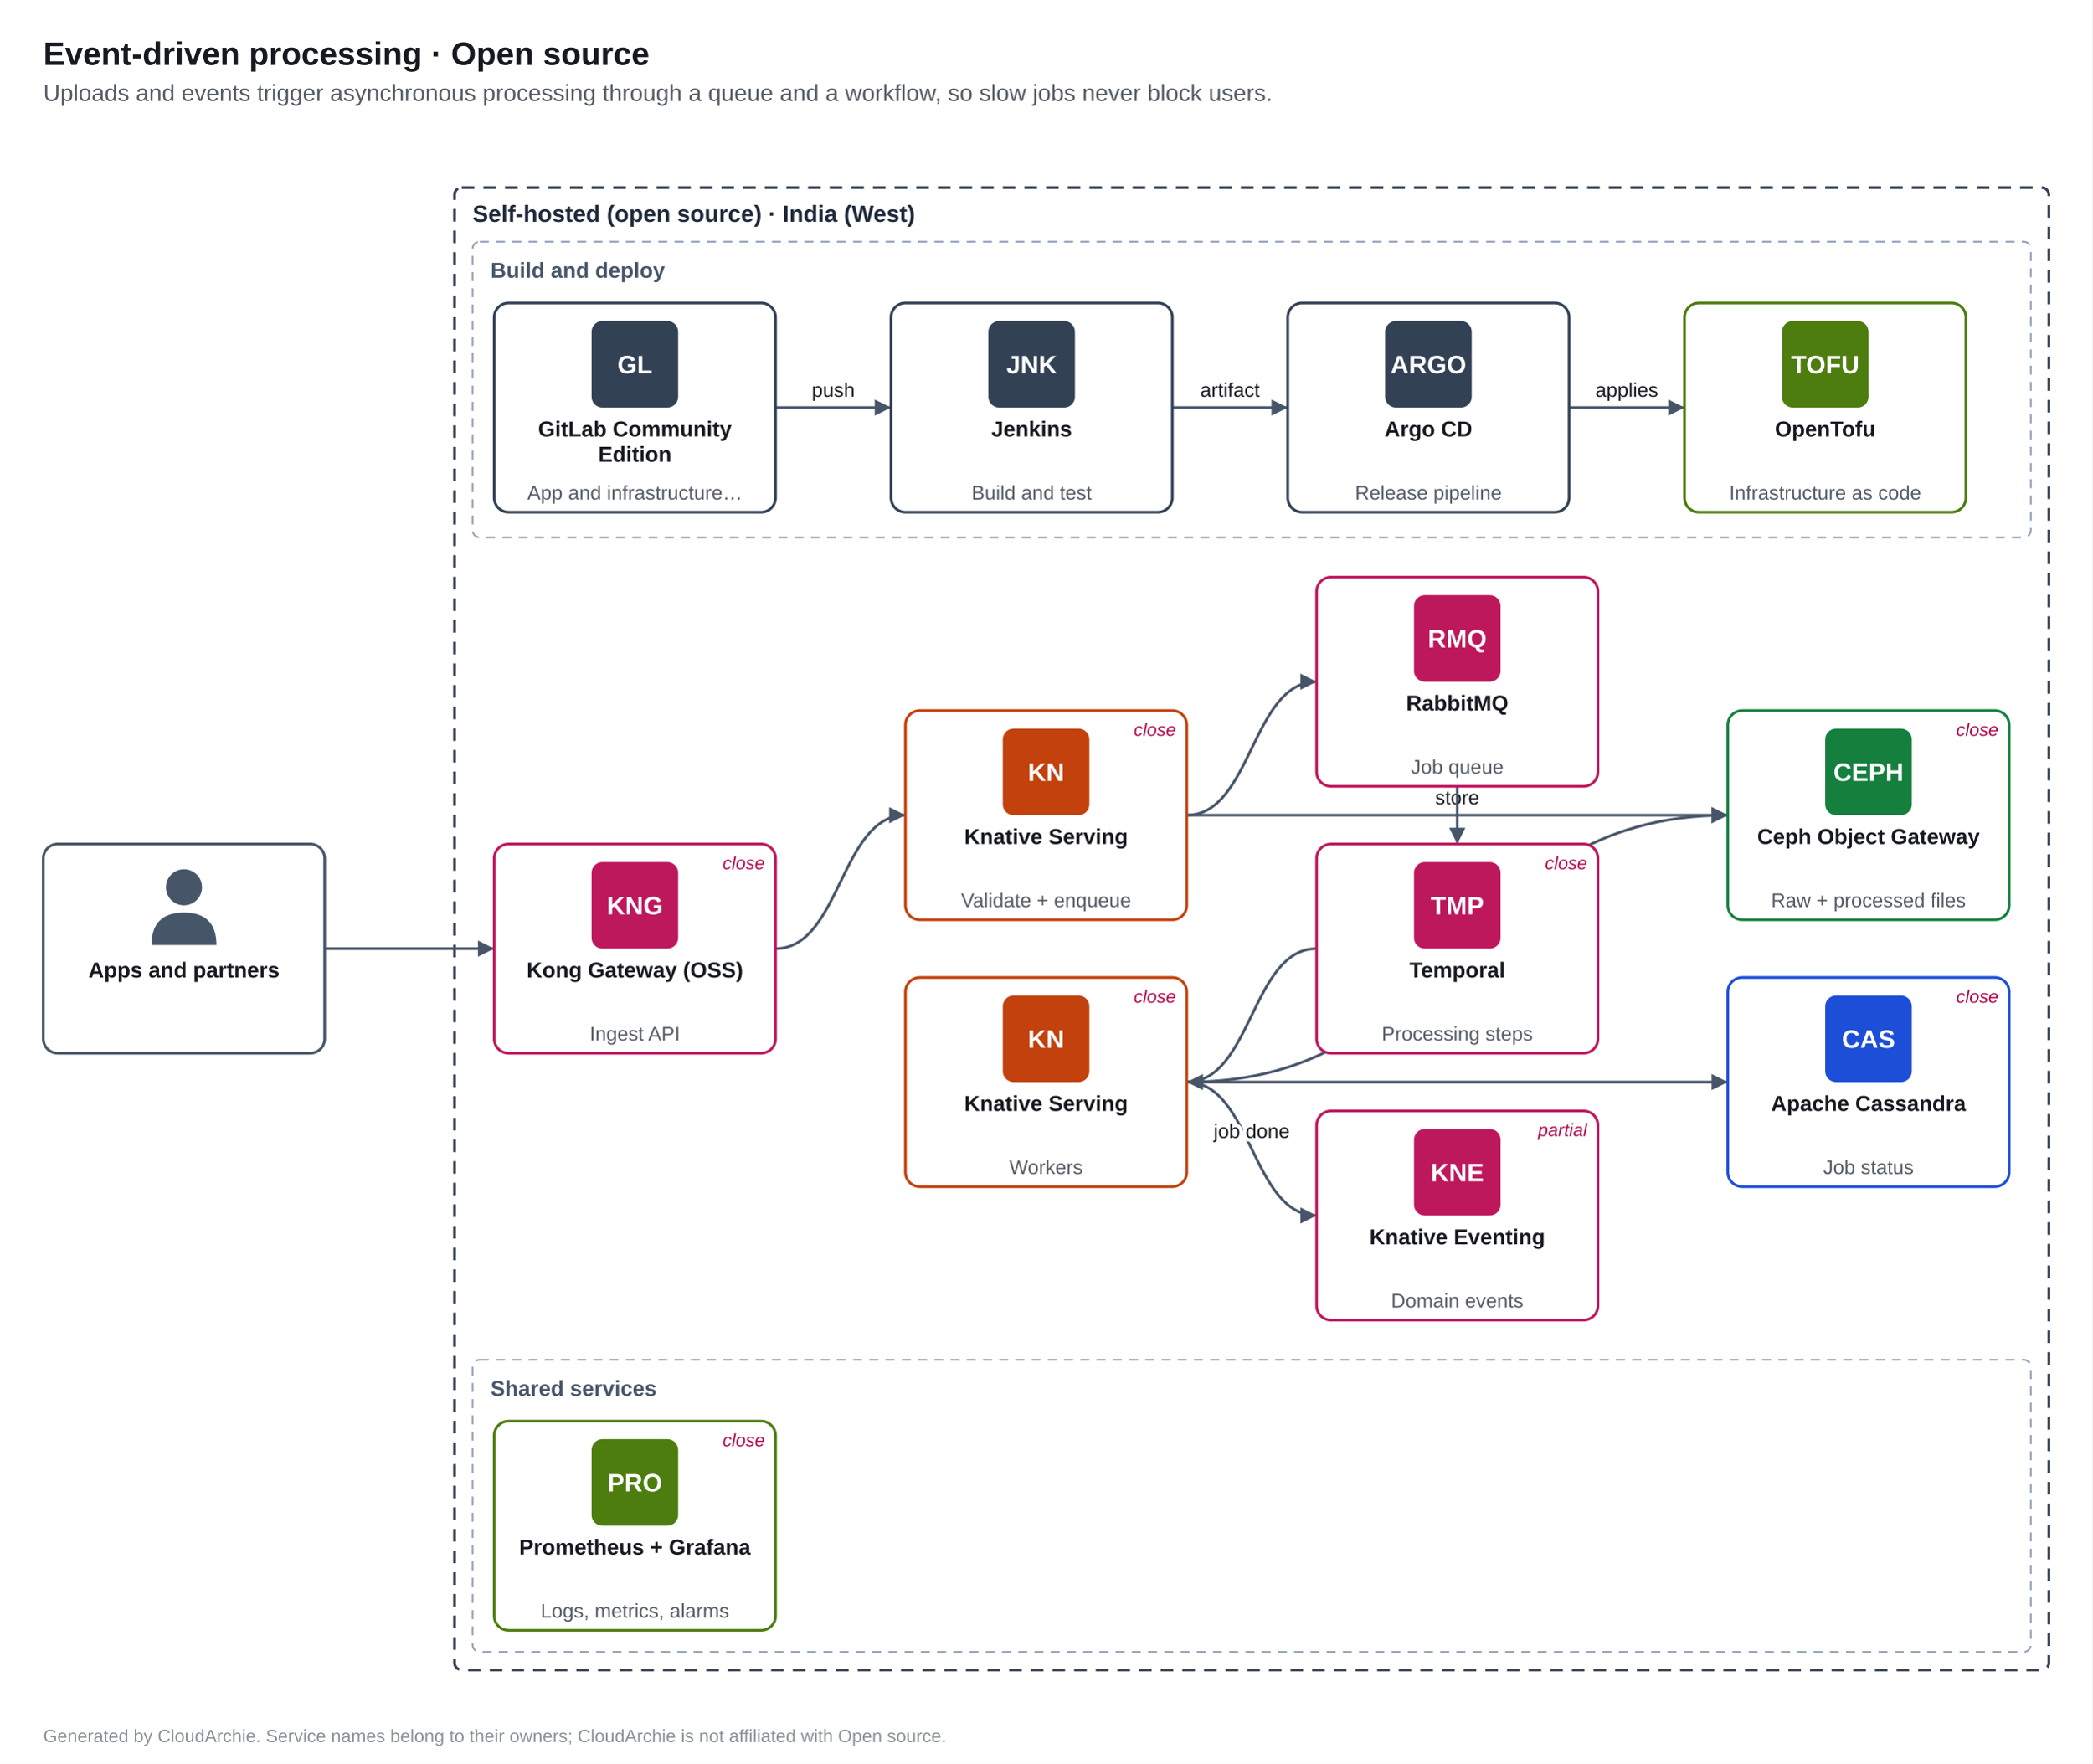
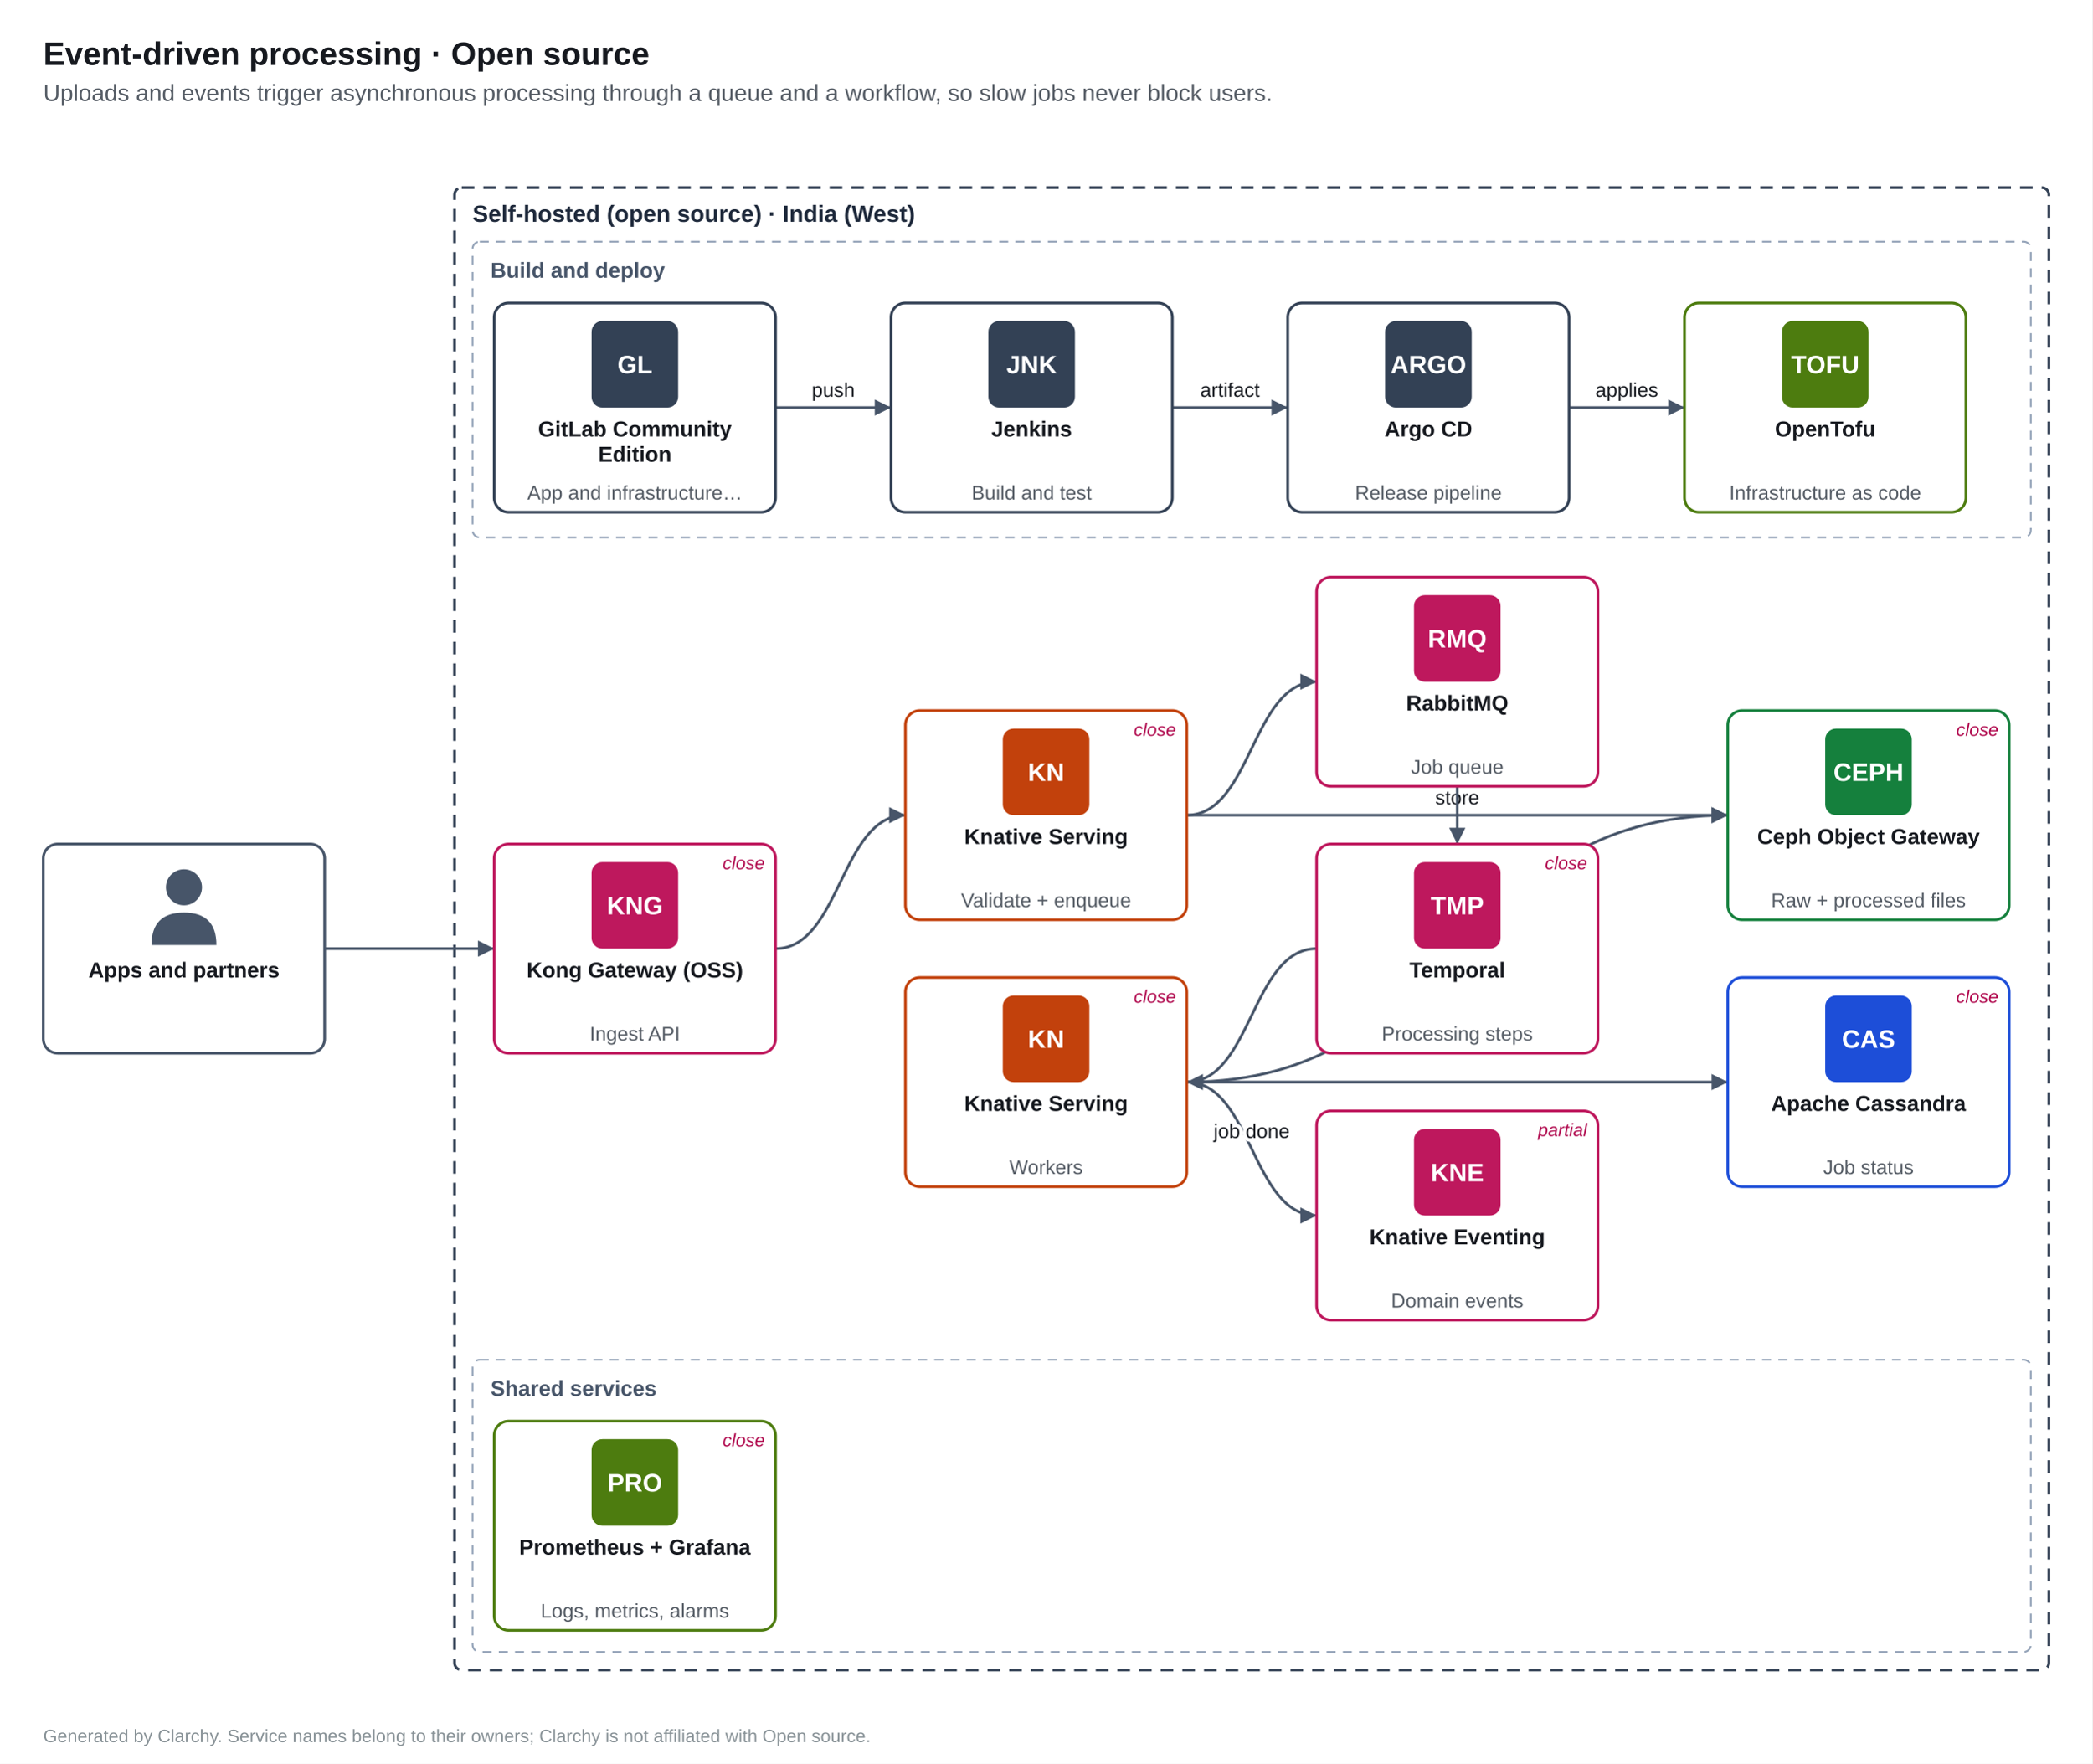
<svg xmlns="http://www.w3.org/2000/svg" class="ca-diagram ca-oss" width="1160" height="978" viewBox="0 0 1160 978" role="img" data-body-top="80" data-body-bottom="950" aria-label="Event-driven processing on Open source">
  <style>.ca-oss{font-family:'IBM Plex Sans', 'Helvetica Neue', Arial, sans-serif}
.ca-oss .ca-bg{fill:#ffffff}
.ca-oss .ca-title{font-size:18px;font-weight:600;fill:#16191f}
.ca-oss .ca-subtitle{font-size:13px;fill:#545b64}
.ca-oss .ca-cloud{fill:#FFFFFF;stroke:#334155;stroke-width:1.5;stroke-dasharray:7 5;}
.ca-oss .ca-cloud-label{font-size:13px;font-weight:600;fill:#1E293B}
.ca-oss .ca-band{fill:none;stroke:#94A3B8;stroke-dasharray:5 4}
.ca-oss .ca-band-label{font-size:12px;font-weight:600;fill:#475569}
.ca-oss .ca-node-box{fill:#ffffff;stroke-width:1.5}
.ca-oss .ca-badge{font-size:14px;font-weight:700;fill:#ffffff}
.ca-oss .ca-service{font-size:12px;font-weight:600;fill:#16191f}
.ca-oss .ca-label{font-size:11px;fill:#545b64}
.ca-oss .ca-fidelity{font-size:10px;font-style:italic;fill:#b0084d}
.ca-oss .ca-edge{fill:none;stroke:#475569;stroke-width:1.5}
.ca-oss .ca-arrow{fill:#475569}
.ca-oss .ca-edge-label{font-size:11px;fill:#16191f;paint-order:stroke;stroke:#ffffff;stroke-width:4}
.ca-oss .ca-footer{font-size:10px;fill:#879196}</style>
  <rect class="ca-bg" width="1160" height="978" />
  <text class="ca-title" x="24" y="36">Event-driven processing · Open source</text>
  <text class="ca-subtitle" x="24" y="56">Uploads and events trigger asynchronous processing through a queue and a workflow, so slow jobs never block users.</text>
  <rect class="ca-cloud" x="252" y="104" width="884" height="822" rx="4" />
  <text class="ca-cloud-label" x="262" y="123">Self-hosted (open source) · India (West)</text>
  <rect class="ca-band" x="262" y="134" width="864" height="164" rx="4" />
  <text class="ca-band-label" x="272" y="154">Build and deploy</text>
  <rect class="ca-band" x="262" y="754" width="864" height="162" rx="4" />
  <text class="ca-band-label" x="272" y="774">Shared services</text>
  <path class="ca-edge" data-from="producers" data-to="api" d="M180,526 C227,526 227,526 274,526" />
  <polygon class="ca-arrow" data-from="producers" data-to="api" points="274,526 265,521.5 265,530.5" />
  <path class="ca-edge" data-from="api" data-to="ingest" d="M430,526 C466,526 466,452 502,452" />
  <polygon class="ca-arrow" data-from="api" data-to="ingest" points="502,452 493,447.5 493,456.5" />
  <path class="ca-edge" data-from="ingest" data-to="raw" d="M658,452 C808,452 808,452 958,452" />
  <polygon class="ca-arrow" data-from="ingest" data-to="raw" points="958,452 949,447.5 949,456.5" />
  <text class="ca-edge-label" data-from="ingest" data-to="raw" x="808" y="446" text-anchor="middle">store</text>
  <path class="ca-edge" data-from="ingest" data-to="queue" d="M658,452 C694,452 694,378 730,378" />
  <polygon class="ca-arrow" data-from="ingest" data-to="queue" points="730,378 721,373.5 721,382.5" />
  <path class="ca-edge" data-from="queue" data-to="workflow" d="M808,436 C808,452 808,452 808,468" />
  <polygon class="ca-arrow" data-from="queue" data-to="workflow" points="808,468 803.5,459 812.5,459" />
  <path class="ca-edge" data-from="workflow" data-to="workers" d="M730,526 C694,526 694,600 658,600" />
  <polygon class="ca-arrow" data-from="workflow" data-to="workers" points="658,600 667,595.5 667,604.5" />
  <path class="ca-edge" data-from="workers" data-to="raw" d="M658,600 C808,600 808,452 958,452" />
  <polygon class="ca-arrow" data-from="workers" data-to="raw" points="958,452 949,447.5 949,456.5" />
  <path class="ca-edge" data-from="workers" data-to="state" d="M658,600 C808,600 808,600 958,600" />
  <polygon class="ca-arrow" data-from="workers" data-to="state" points="958,600 949,595.5 949,604.5" />
  <path class="ca-edge" data-from="workers" data-to="events" d="M658,600 C694,600 694,674 730,674" />
  <polygon class="ca-arrow" data-from="workers" data-to="events" points="730,674 721,669.5 721,678.5" />
  <text class="ca-edge-label" data-from="workers" data-to="events" x="694" y="631" text-anchor="middle">job done</text>
  <path class="ca-edge" data-from="repo" data-to="build" d="M430,226 C462,226 462,226 494,226" />
  <polygon class="ca-arrow" data-from="repo" data-to="build" points="494,226 485,221.5 485,230.5" />
  <text class="ca-edge-label" data-from="repo" data-to="build" x="462" y="220" text-anchor="middle">push</text>
  <path class="ca-edge" data-from="build" data-to="deploy" d="M650,226 C682,226 682,226 714,226" />
  <polygon class="ca-arrow" data-from="build" data-to="deploy" points="714,226 705,221.5 705,230.5" />
  <text class="ca-edge-label" data-from="build" data-to="deploy" x="682" y="220" text-anchor="middle">artifact</text>
  <path class="ca-edge" data-from="deploy" data-to="infra-code" d="M870,226 C902,226 902,226 934,226" />
  <polygon class="ca-arrow" data-from="deploy" data-to="infra-code" points="934,226 925,221.5 925,230.5" />
  <text class="ca-edge-label" data-from="deploy" data-to="infra-code" x="902" y="220" text-anchor="middle">applies</text>
  <g class="node" data-id="producers" data-capability="client" data-stage="users">
    <rect class="ca-node-box" x="24" y="468" width="156" height="116" rx="8" style="stroke:#475569" />
    <g fill="#475569">
      <circle cx="102" cy="492" r="10" />
      <path d="M84,524 Q84,506 102,506 Q120,506 120,524 Z" />
    </g>
    <text class="ca-service" x="102" y="542" text-anchor="middle">Apps and partners</text>
  </g>
  <g class="node" data-id="api" data-capability="api-gateway" data-stage="serve">
    <rect class="ca-node-box" x="274" y="468" width="156" height="116" rx="8" style="stroke:#BE185D" />
    <rect x="328" y="478" width="48" height="48" rx="6" fill="#BE185D" />
    <text class="ca-badge" x="352" y="507" text-anchor="middle">KNG</text>
    <text class="ca-service" x="352" y="542" text-anchor="middle">Kong Gateway (OSS)</text>
    <text class="ca-label" x="352" y="577" text-anchor="middle">Ingest API</text>
    <text class="ca-fidelity" x="424" y="482" text-anchor="end">close</text>
  </g>
  <g class="node" data-id="ingest" data-capability="serverless-function" data-stage="run">
    <rect class="ca-node-box" x="502" y="394" width="156" height="116" rx="8" style="stroke:#C2410C" />
    <rect x="556" y="404" width="48" height="48" rx="6" fill="#C2410C" />
    <text class="ca-badge" x="580" y="433" text-anchor="middle">KN</text>
    <text class="ca-service" x="580" y="468" text-anchor="middle">Knative Serving</text>
    <text class="ca-label" x="580" y="503" text-anchor="middle">Validate + enqueue</text>
    <text class="ca-fidelity" x="652" y="408" text-anchor="end">close</text>
  </g>
  <g class="node" data-id="queue" data-capability="message-queue" data-stage="integrate">
    <rect class="ca-node-box" x="730" y="320" width="156" height="116" rx="8" style="stroke:#BE185D" />
    <rect x="784" y="330" width="48" height="48" rx="6" fill="#BE185D" />
    <text class="ca-badge" x="808" y="359" text-anchor="middle">RMQ</text>
    <text class="ca-service" x="808" y="394" text-anchor="middle">RabbitMQ</text>
    <text class="ca-label" x="808" y="429" text-anchor="middle">Job queue</text>
  </g>
  <g class="node" data-id="events" data-capability="event-bus" data-stage="integrate">
    <rect class="ca-node-box" x="730" y="616" width="156" height="116" rx="8" style="stroke:#BE185D" />
    <rect x="784" y="626" width="48" height="48" rx="6" fill="#BE185D" />
    <text class="ca-badge" x="808" y="655" text-anchor="middle">KNE</text>
    <text class="ca-service" x="808" y="690" text-anchor="middle">Knative Eventing</text>
    <text class="ca-label" x="808" y="725" text-anchor="middle">Domain events</text>
    <text class="ca-fidelity" x="880" y="630" text-anchor="end">partial</text>
  </g>
  <g class="node" data-id="workflow" data-capability="workflow" data-stage="integrate">
    <rect class="ca-node-box" x="730" y="468" width="156" height="116" rx="8" style="stroke:#BE185D" />
    <rect x="784" y="478" width="48" height="48" rx="6" fill="#BE185D" />
    <text class="ca-badge" x="808" y="507" text-anchor="middle">TMP</text>
    <text class="ca-service" x="808" y="542" text-anchor="middle">Temporal</text>
    <text class="ca-label" x="808" y="577" text-anchor="middle">Processing steps</text>
    <text class="ca-fidelity" x="880" y="482" text-anchor="end">close</text>
  </g>
  <g class="node" data-id="workers" data-capability="serverless-function" data-stage="run">
    <rect class="ca-node-box" x="502" y="542" width="156" height="116" rx="8" style="stroke:#C2410C" />
    <rect x="556" y="552" width="48" height="48" rx="6" fill="#C2410C" />
    <text class="ca-badge" x="580" y="581" text-anchor="middle">KN</text>
    <text class="ca-service" x="580" y="616" text-anchor="middle">Knative Serving</text>
    <text class="ca-label" x="580" y="651" text-anchor="middle">Workers</text>
    <text class="ca-fidelity" x="652" y="556" text-anchor="end">close</text>
  </g>
  <g class="node" data-id="raw" data-capability="object-storage" data-stage="store">
    <rect class="ca-node-box" x="958" y="394" width="156" height="116" rx="8" style="stroke:#15803D" />
    <rect x="1012" y="404" width="48" height="48" rx="6" fill="#15803D" />
    <text class="ca-badge" x="1036" y="433" text-anchor="middle">CEPH</text>
    <text class="ca-service" x="1036" y="468" text-anchor="middle">Ceph Object Gateway</text>
    <text class="ca-label" x="1036" y="503" text-anchor="middle">Raw + processed files</text>
    <text class="ca-fidelity" x="1108" y="408" text-anchor="end">close</text>
  </g>
  <g class="node" data-id="state" data-capability="key-value-db" data-stage="store">
    <rect class="ca-node-box" x="958" y="542" width="156" height="116" rx="8" style="stroke:#1D4ED8" />
    <rect x="1012" y="552" width="48" height="48" rx="6" fill="#1D4ED8" />
    <text class="ca-badge" x="1036" y="581" text-anchor="middle">CAS</text>
    <text class="ca-service" x="1036" y="616" text-anchor="middle">Apache Cassandra</text>
    <text class="ca-label" x="1036" y="651" text-anchor="middle">Job status</text>
    <text class="ca-fidelity" x="1108" y="556" text-anchor="end">close</text>
  </g>
  <g class="node" data-id="logs" data-capability="monitoring" data-stage="operate">
    <rect class="ca-node-box" x="274" y="788" width="156" height="116" rx="8" style="stroke:#4D7C0F" />
    <rect x="328" y="798" width="48" height="48" rx="6" fill="#4D7C0F" />
    <text class="ca-badge" x="352" y="827" text-anchor="middle">PRO</text>
    <text class="ca-service" x="352" y="862" text-anchor="middle">Prometheus + Grafana</text>
    <text class="ca-label" x="352" y="897" text-anchor="middle">Logs, metrics, alarms</text>
    <text class="ca-fidelity" x="424" y="802" text-anchor="end">close</text>
  </g>
  <g class="node" data-id="repo" data-capability="source-control" data-stage="code">
    <rect class="ca-node-box" x="274" y="168" width="156" height="116" rx="8" style="stroke:#334155" />
    <rect x="328" y="178" width="48" height="48" rx="6" fill="#334155" />
    <text class="ca-badge" x="352" y="207" text-anchor="middle">GL</text>
    <text class="ca-service" x="352" y="242" text-anchor="middle">GitLab Community</text>
    <text class="ca-service" x="352" y="256" text-anchor="middle">Edition</text>
    <text class="ca-label" x="352" y="277" text-anchor="middle">App and infrastructure…</text>
  </g>
  <g class="node" data-id="build" data-capability="ci-build" data-stage="build">
    <rect class="ca-node-box" x="494" y="168" width="156" height="116" rx="8" style="stroke:#334155" />
    <rect x="548" y="178" width="48" height="48" rx="6" fill="#334155" />
    <text class="ca-badge" x="572" y="207" text-anchor="middle">JNK</text>
    <text class="ca-service" x="572" y="242" text-anchor="middle">Jenkins</text>
    <text class="ca-label" x="572" y="277" text-anchor="middle">Build and test</text>
  </g>
  <g class="node" data-id="deploy" data-capability="cd-deploy" data-stage="ship">
    <rect class="ca-node-box" x="714" y="168" width="156" height="116" rx="8" style="stroke:#334155" />
    <rect x="768" y="178" width="48" height="48" rx="6" fill="#334155" />
    <text class="ca-badge" x="792" y="207" text-anchor="middle">ARGO</text>
    <text class="ca-service" x="792" y="242" text-anchor="middle">Argo CD</text>
    <text class="ca-label" x="792" y="277" text-anchor="middle">Release pipeline</text>
  </g>
  <g class="node" data-id="infra-code" data-capability="iac" data-stage="code">
    <rect class="ca-node-box" x="934" y="168" width="156" height="116" rx="8" style="stroke:#4D7C0F" />
    <rect x="988" y="178" width="48" height="48" rx="6" fill="#4D7C0F" />
    <text class="ca-badge" x="1012" y="207" text-anchor="middle">TOFU</text>
    <text class="ca-service" x="1012" y="242" text-anchor="middle">OpenTofu</text>
    <text class="ca-label" x="1012" y="277" text-anchor="middle">Infrastructure as code</text>
  </g>
-   <text class="ca-footer" x="24" y="966">Generated by CloudArchie. Service names belong to their owners; CloudArchie is not affiliated with Open source.</text>
+   <text class="ca-footer" x="24" y="966">Generated by Clarchy. Service names belong to their owners; Clarchy is not affiliated with Open source.</text>
</svg>
